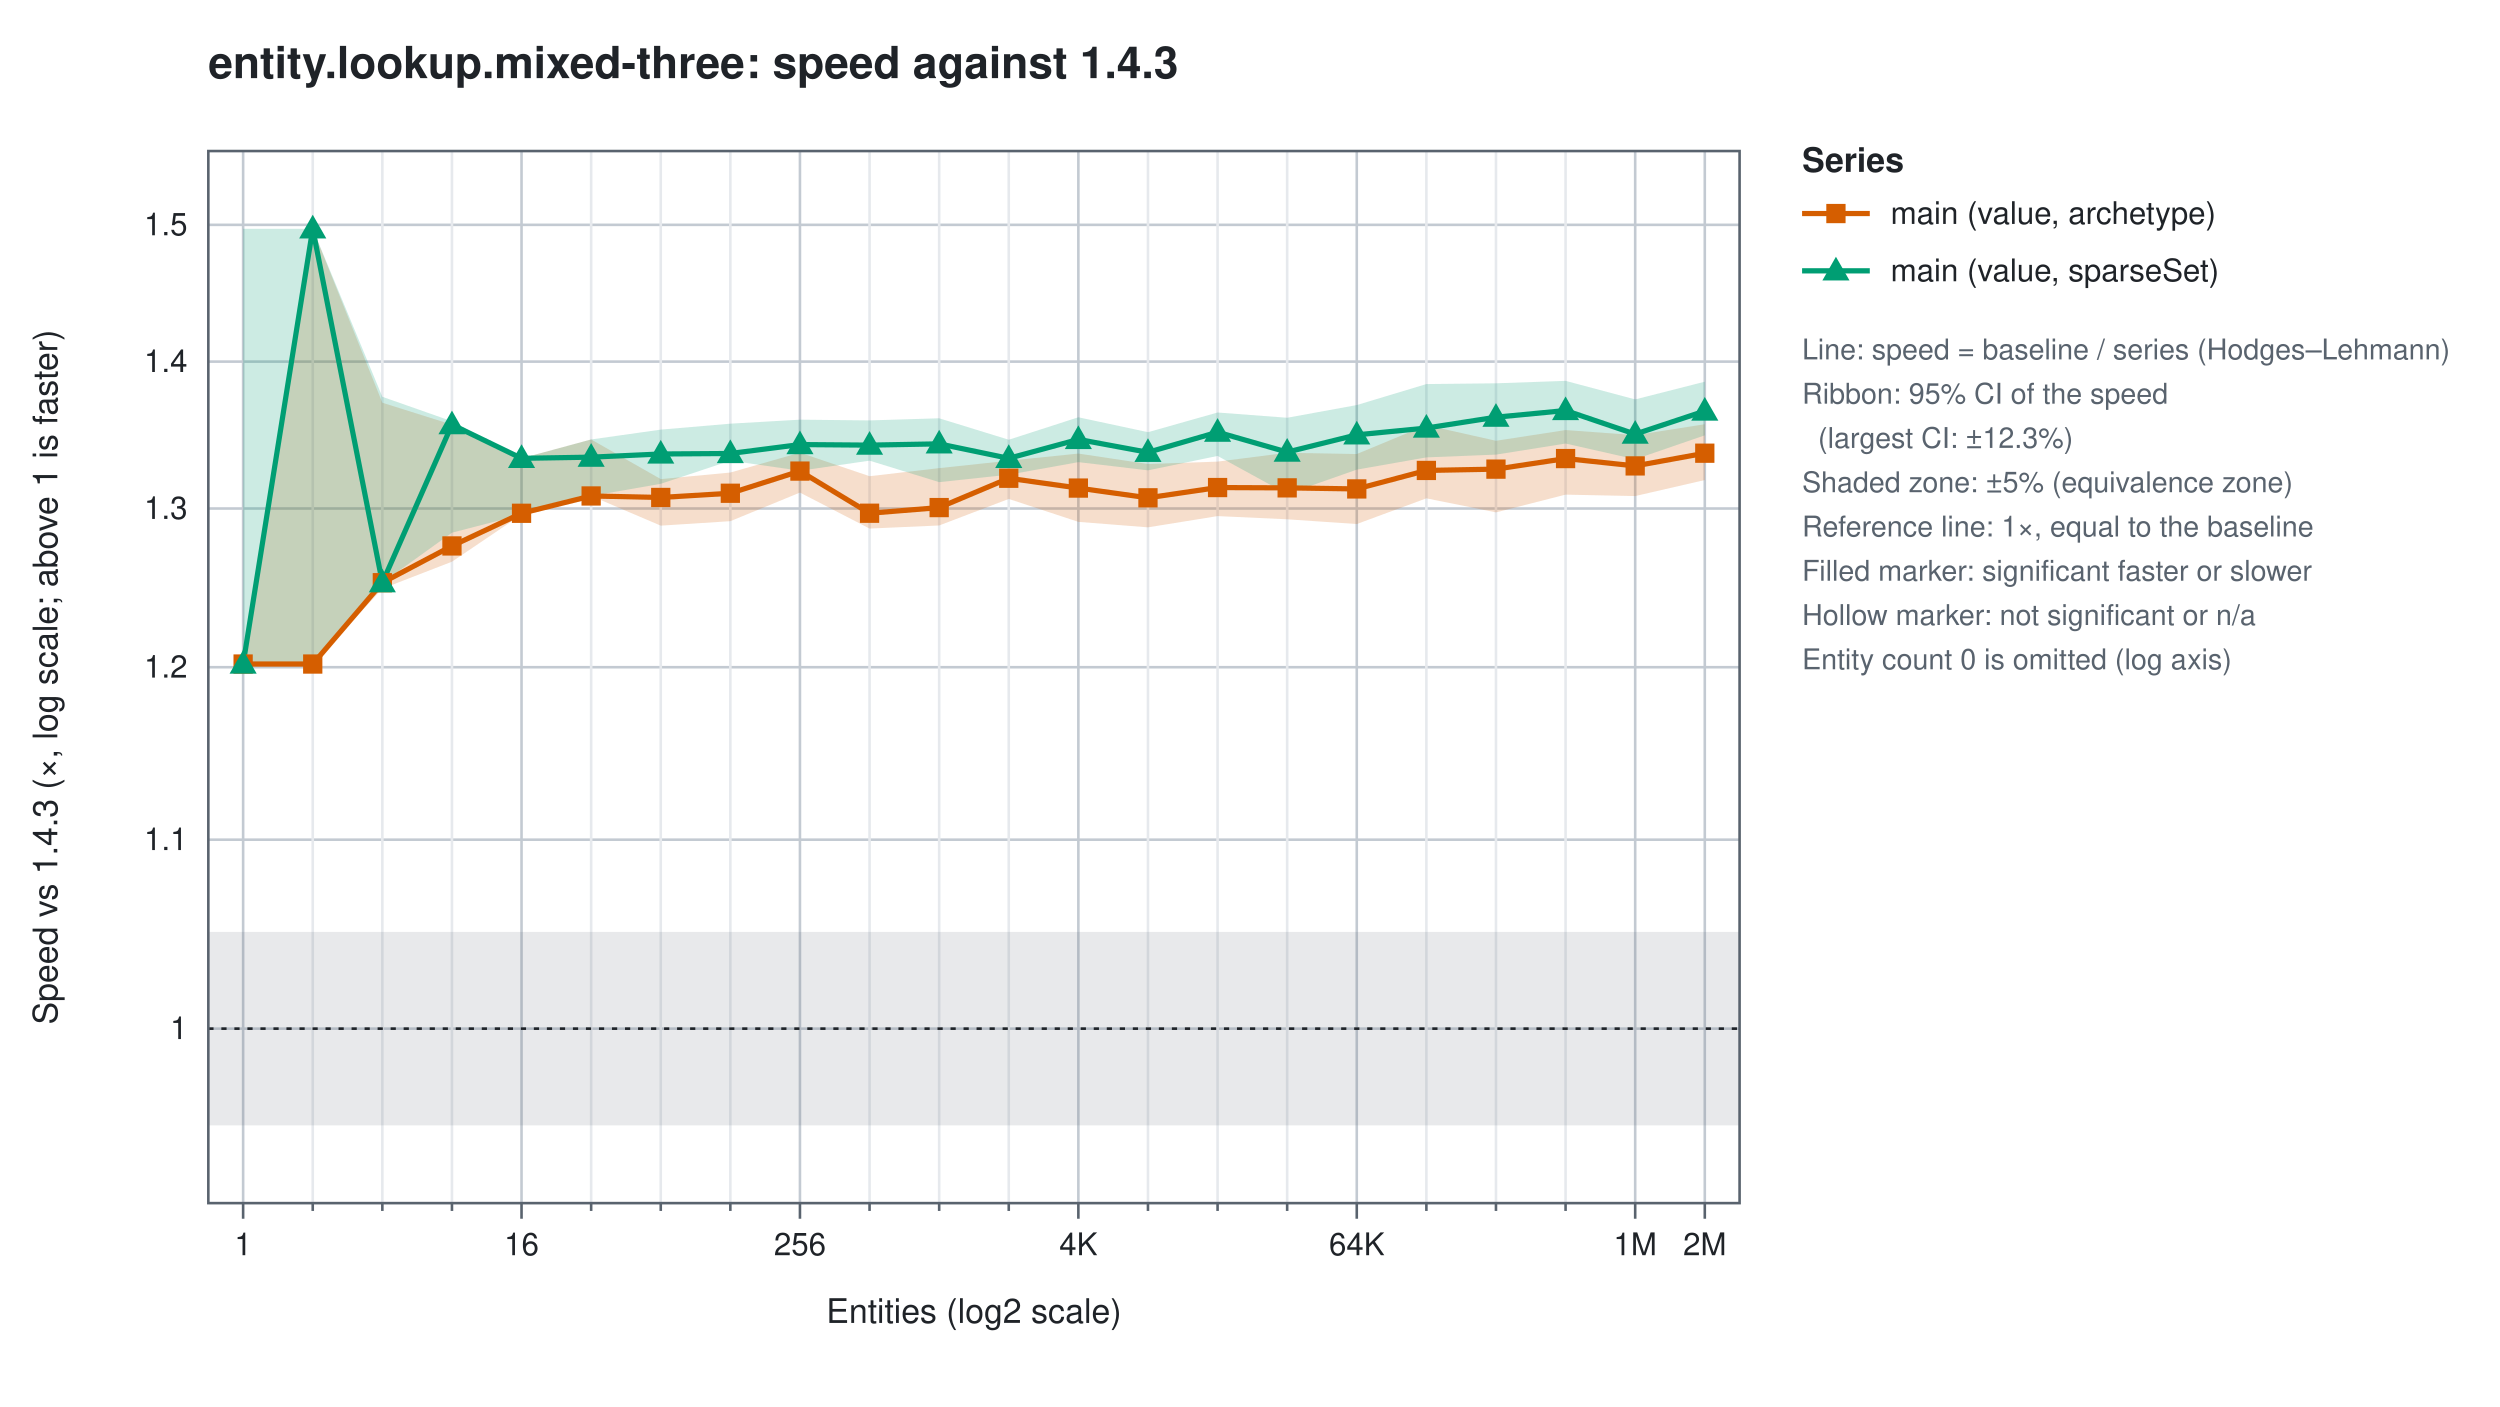
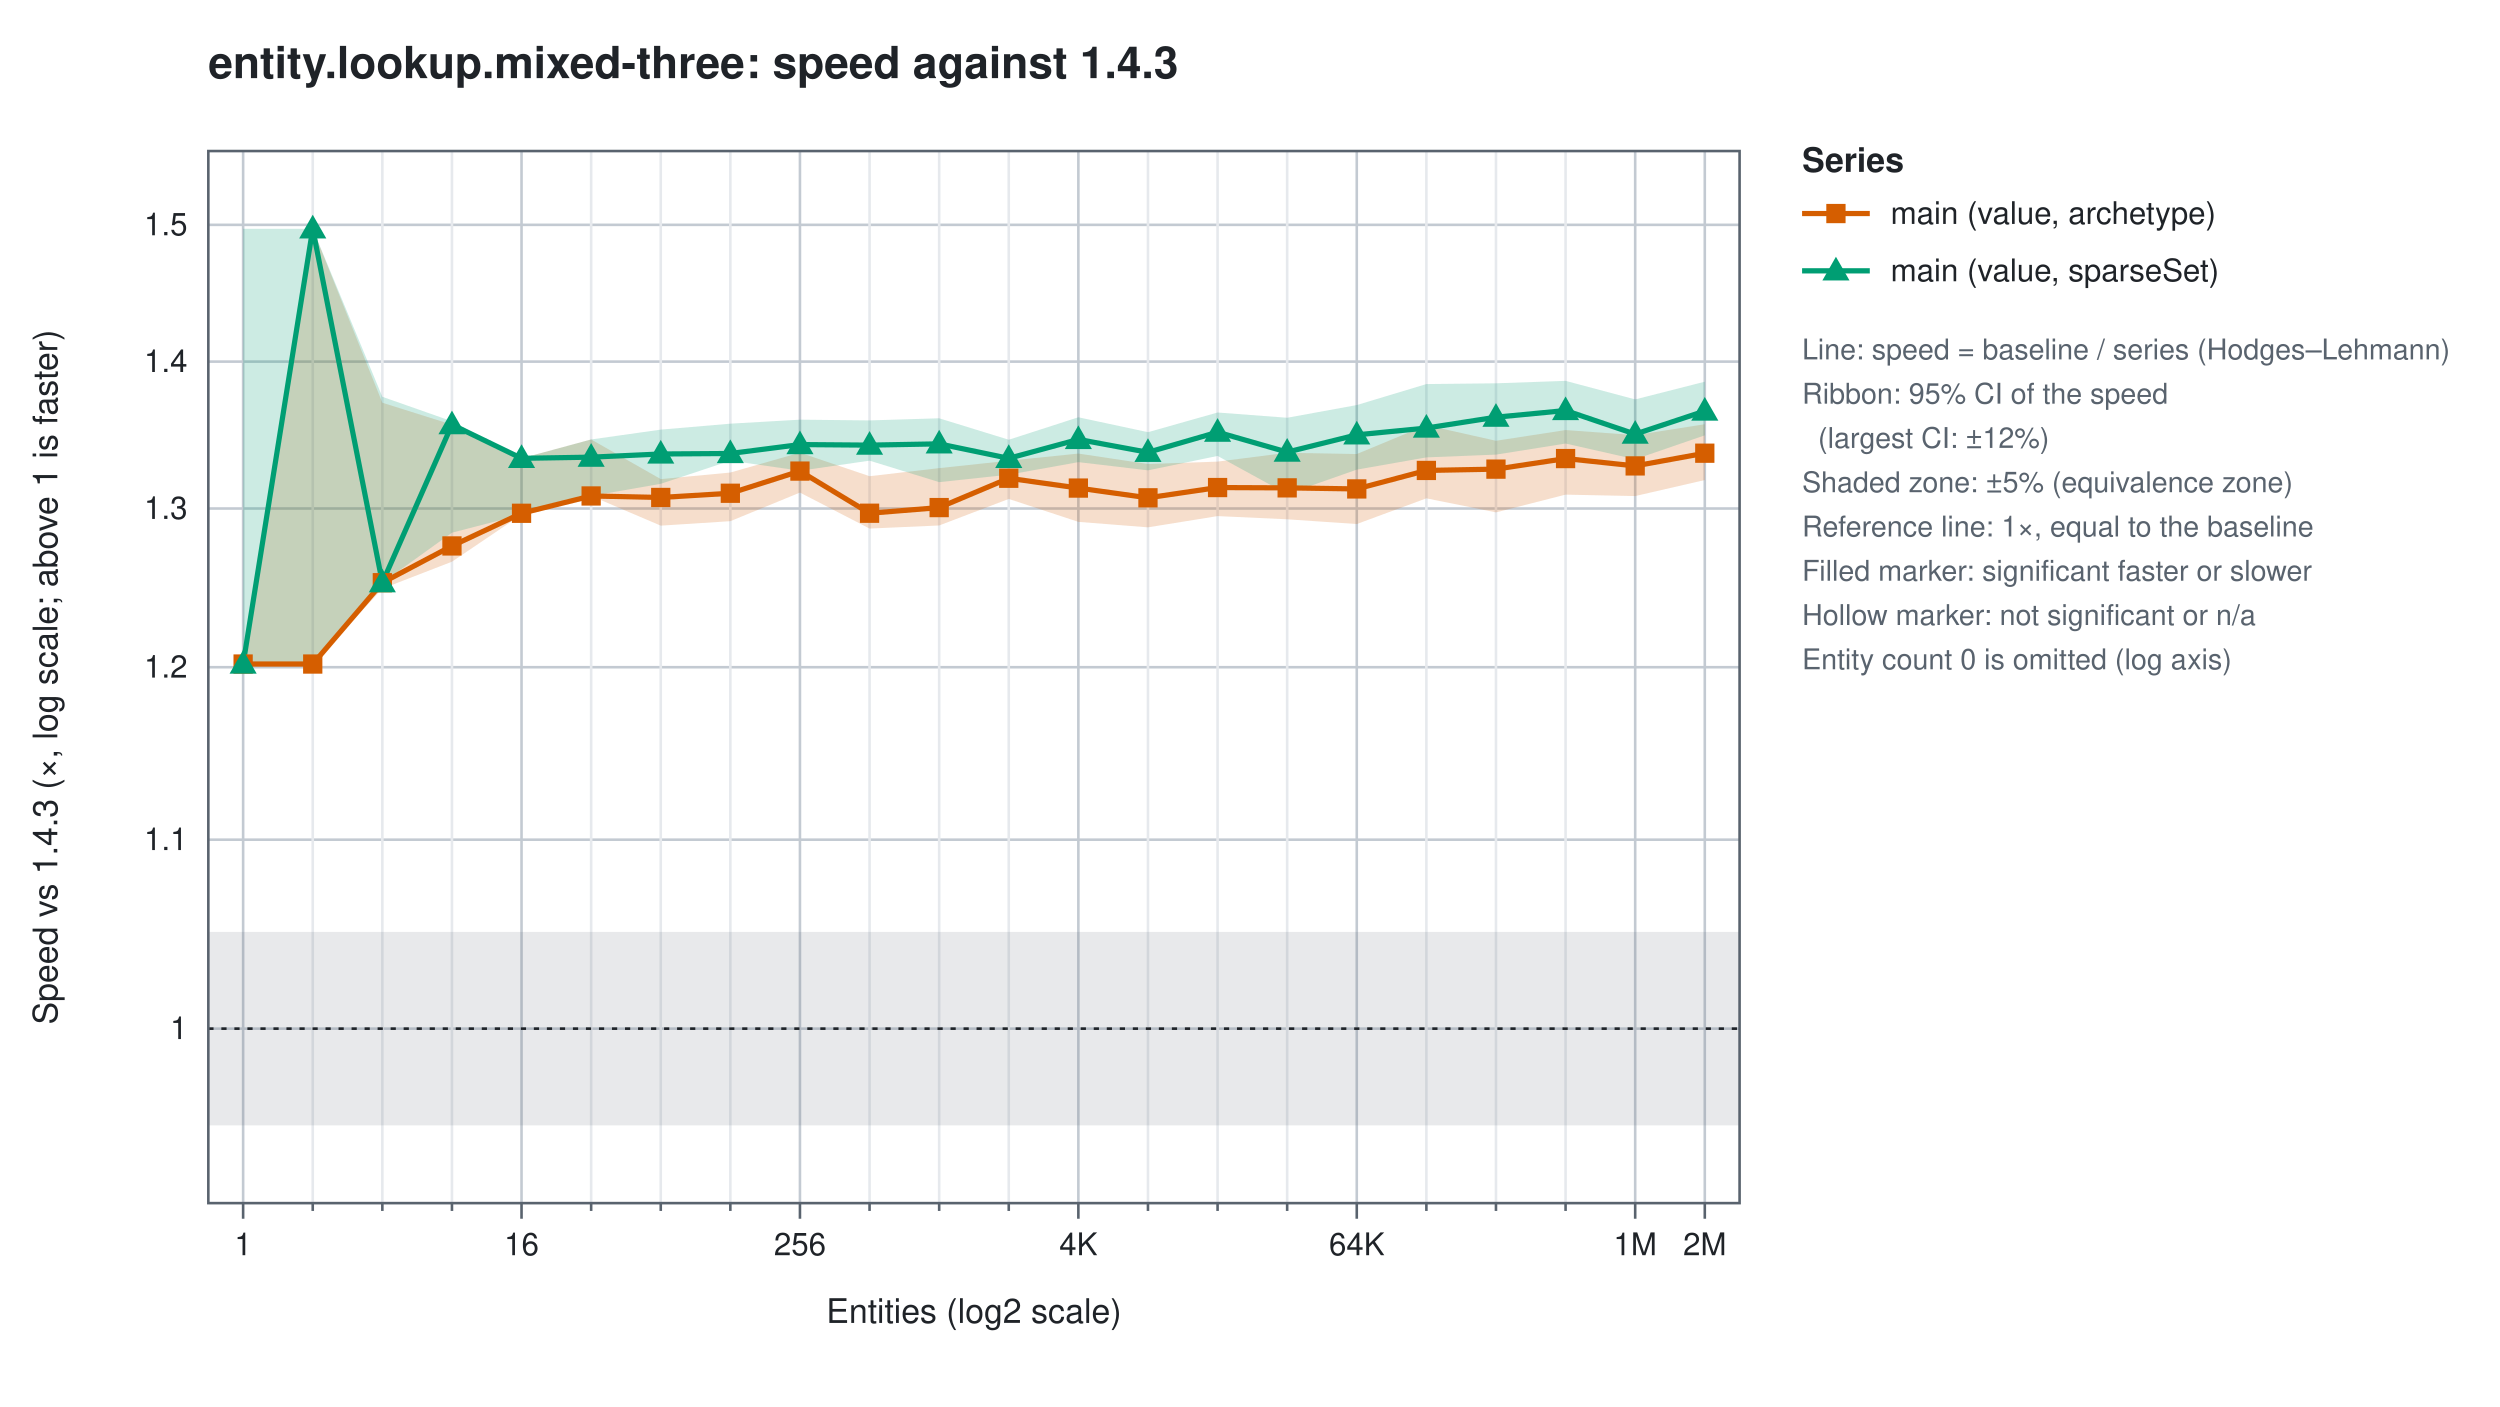
<svg xmlns="http://www.w3.org/2000/svg" viewBox="0 0 960 540" width="960" height="540" role="img" aria-label="entity.lookup.mixed-three: speed against 1.4.3">
  <style>
text{font-family:-apple-system,BlinkMacSystemFont,'Segoe UI',Helvetica,Arial,sans-serif;fill:#1f2328}
.title{font-size:17px;font-weight:600}.axis-title{font-size:13px}.tick{font-size:12px}.legend{font-size:12px}.legend-title{font-size:13px;font-weight:600}.note{font-size:11px;fill:#59636e}
.grid{stroke:#c3cad2;stroke-width:1}.minor{stroke:#e6e9ed;stroke-width:1}.axis{stroke:#59636e;stroke-width:1}.frame{fill:none;stroke:#59636e;stroke-width:1}
.line{fill:none;stroke:currentColor;stroke-width:2;stroke-linejoin:round}.baseline{stroke-dasharray:7 4}
.band{fill:currentColor;fill-opacity:.16;stroke:currentColor;stroke-opacity:.4;stroke-width:1;stroke-linejoin:round}.ribbon{fill:currentColor;fill-opacity:.2;stroke:none}.errbar{fill:none;stroke:currentColor;stroke-width:2.4;stroke-linecap:butt}
.zone{fill:#59636e;fill-opacity:.14;stroke:none}.ref{stroke:#1f2328;stroke-width:1;stroke-dasharray:2 3}
.marker{fill:currentColor;stroke:currentColor;stroke-width:1.4}.marker.hollow{fill:none}
.c0{color:#0072B2}
.c1{color:#D55E00}
.c2{color:#009E73}
.c3{color:#CC79A7}
.c4{color:#E69F00}
.c5{color:#56B4E9}
.c6{color:#6E6E6E}
.errbar.e0{color:#003959}
.errbar.e1{color:#6B2F00}
.errbar.e2{color:#004F3A}
.errbar.e3{color:#663D54}
.errbar.e4{color:#735000}
.errbar.e5{color:#2B5A75}
.errbar.e6{color:#373737}
@media (prefers-color-scheme: dark){
text{fill:#e6edf3}.note{fill:#9198a1}
.grid{stroke:#4a525c}.minor{stroke:#2d333b}.axis,.frame{stroke:#9198a1}.zone{fill:#9198a1}.ref{stroke:#e6edf3}
.c0{color:#5AB4F0}
.c1{color:#F28C42}
.c2{color:#2FD0A0}
.c3{color:#E69BC4}
.c4{color:#F2B83A}
.c5{color:#8FD0F5}
.c6{color:#B4B4B4}
.errbar.e0{color:#A4D6F7}
.errbar.e1{color:#F8C097}
.errbar.e2{color:#8DE5CB}
.errbar.e3{color:#F1C8DF}
.errbar.e4{color:#F8D893}
.errbar.e5{color:#C1E5FA}
.errbar.e6{color:#D6D6D6}
}
</style>
  <clipPath id="plot-area">
    <rect x="80" y="58" width="588" height="404" />
  </clipPath>
  <text class="title" x="80" y="30">entity.lookup.mixed-three: speed against 1.4.3</text>
  <line class="grid" x1="80" x2="668" y1="395" y2="395" />
  <text class="tick" text-anchor="end" x="72" y="399">1</text>
  <line class="grid" x1="80" x2="668" y1="322.44" y2="322.44" />
  <text class="tick" text-anchor="end" x="72" y="326.44">1.1</text>
  <line class="grid" x1="80" x2="668" y1="256.21" y2="256.21" />
  <text class="tick" text-anchor="end" x="72" y="260.21">1.2</text>
  <line class="grid" x1="80" x2="668" y1="195.27" y2="195.27" />
  <text class="tick" text-anchor="end" x="72" y="199.27">1.3</text>
  <line class="grid" x1="80" x2="668" y1="138.86" y2="138.86" />
  <text class="tick" text-anchor="end" x="72" y="142.86">1.4</text>
  <line class="grid" x1="80" x2="668" y1="86.34" y2="86.34" />
  <text class="tick" text-anchor="end" x="72" y="90.34">1.5</text>
  <line class="grid" x1="93.36" x2="93.36" y1="58" y2="462" />
  <line class="axis" x1="93.36" x2="93.36" y1="462" y2="468" />
  <text class="tick" text-anchor="middle" x="93.36" y="482">1</text>
  <line class="minor" x1="120.09" x2="120.09" y1="58" y2="462" />
  <line class="axis" x1="120.09" x2="120.09" y1="462" y2="465" />
  <line class="minor" x1="146.82" x2="146.82" y1="58" y2="462" />
  <line class="axis" x1="146.82" x2="146.82" y1="462" y2="465" />
  <line class="minor" x1="173.55" x2="173.55" y1="58" y2="462" />
  <line class="axis" x1="173.55" x2="173.55" y1="462" y2="465" />
  <line class="grid" x1="200.27" x2="200.27" y1="58" y2="462" />
  <line class="axis" x1="200.27" x2="200.27" y1="462" y2="468" />
  <text class="tick" text-anchor="middle" x="200.27" y="482">16</text>
  <line class="minor" x1="227" x2="227" y1="58" y2="462" />
  <line class="axis" x1="227" x2="227" y1="462" y2="465" />
  <line class="minor" x1="253.73" x2="253.73" y1="58" y2="462" />
  <line class="axis" x1="253.73" x2="253.73" y1="462" y2="465" />
  <line class="minor" x1="280.45" x2="280.45" y1="58" y2="462" />
  <line class="axis" x1="280.45" x2="280.45" y1="462" y2="465" />
  <line class="grid" x1="307.18" x2="307.18" y1="58" y2="462" />
  <line class="axis" x1="307.18" x2="307.18" y1="462" y2="468" />
  <text class="tick" text-anchor="middle" x="307.18" y="482">256</text>
  <line class="minor" x1="333.91" x2="333.91" y1="58" y2="462" />
  <line class="axis" x1="333.91" x2="333.91" y1="462" y2="465" />
  <line class="minor" x1="360.64" x2="360.64" y1="58" y2="462" />
  <line class="axis" x1="360.64" x2="360.64" y1="462" y2="465" />
  <line class="minor" x1="387.36" x2="387.36" y1="58" y2="462" />
  <line class="axis" x1="387.36" x2="387.36" y1="462" y2="465" />
  <line class="grid" x1="414.09" x2="414.09" y1="58" y2="462" />
  <line class="axis" x1="414.09" x2="414.09" y1="462" y2="468" />
  <text class="tick" text-anchor="middle" x="414.09" y="482">4K</text>
  <line class="minor" x1="440.82" x2="440.82" y1="58" y2="462" />
  <line class="axis" x1="440.82" x2="440.82" y1="462" y2="465" />
  <line class="minor" x1="467.55" x2="467.55" y1="58" y2="462" />
  <line class="axis" x1="467.55" x2="467.55" y1="462" y2="465" />
  <line class="minor" x1="494.27" x2="494.27" y1="58" y2="462" />
  <line class="axis" x1="494.27" x2="494.27" y1="462" y2="465" />
  <line class="grid" x1="521" x2="521" y1="58" y2="462" />
  <line class="axis" x1="521" x2="521" y1="462" y2="468" />
  <text class="tick" text-anchor="middle" x="521" y="482">64K</text>
  <line class="minor" x1="547.73" x2="547.73" y1="58" y2="462" />
  <line class="axis" x1="547.73" x2="547.73" y1="462" y2="465" />
  <line class="minor" x1="574.45" x2="574.45" y1="58" y2="462" />
  <line class="axis" x1="574.45" x2="574.45" y1="462" y2="465" />
  <line class="minor" x1="601.18" x2="601.18" y1="58" y2="462" />
  <line class="axis" x1="601.18" x2="601.18" y1="462" y2="465" />
  <line class="grid" x1="627.91" x2="627.91" y1="58" y2="462" />
  <line class="axis" x1="627.91" x2="627.91" y1="462" y2="468" />
  <text class="tick" text-anchor="middle" x="627.91" y="482">1M</text>
  <line class="grid" x1="654.64" x2="654.64" y1="58" y2="462" />
  <line class="axis" x1="654.64" x2="654.64" y1="462" y2="468" />
  <text class="tick" text-anchor="middle" x="654.64" y="482">2M</text>
  <rect class="zone" x="80" y="357.86" width="588" height="74.28" />
  <line class="ref" x1="80" x2="668" y1="395" y2="395" />
  <rect class="frame" x="80" y="58" width="588" height="404" />
  <text class="axis-title" text-anchor="middle" x="374" y="508">Entities (log2 scale)</text>
  <text class="axis-title" text-anchor="middle" transform="translate(22 260) rotate(-90)">Speed vs 1.4.3 (×, log scale; above 1 is faster)</text>
  <g clip-path="url(#plot-area)">
    <polygon class="ribbon c1" points="93.36,254.99 120.09,87.86 146.82,154.65 173.55,163.07 200.27,176 227,168.75 253.73,183.97 280.45,181.45 307.18,173.82 333.91,182.86 360.64,179.76 387.36,176.91 414.09,174.17 440.82,178.18 467.55,177.26 494.27,173.86 521,174.35 547.73,163.26 574.45,169.26 601.18,165.14 627.91,167.1 654.64,162.9 654.64,184.33 627.91,190.49 601.18,189.94 574.45,196.75 547.73,191.36 521,201.23 494.27,199.41 467.55,198.18 440.82,202.5 414.09,200.4 387.36,191.59 360.64,201.78 333.91,202.97 307.18,189.15 280.45,200.13 253.73,201.85 227,190.45 200.27,197.62 173.55,215.69 146.82,226.04 120.09,254.99 93.36,254.99" />
    <polygon class="ribbon c2" points="93.36,87.86 120.09,87.86 146.82,152.37 173.55,161.77 200.27,176 227,168.75 253.73,164.97 280.45,162.69 307.18,161.15 333.91,161.44 360.64,160.62 387.36,168.86 414.09,160.23 440.82,165.96 467.55,158.4 494.27,160.42 521,155.54 547.73,147.48 574.45,147.19 601.18,146.25 627.91,153.37 654.64,146.57 654.64,167.16 627.91,176.36 601.18,170.32 574.45,174.57 547.73,175.64 521,180.33 494.27,189.72 467.55,175.08 440.82,180.61 414.09,177.46 387.36,182.27 360.64,185.14 333.91,176.89 307.18,180.76 280.45,176.9 253.73,185.78 227,190.45 200.27,197.62 173.55,204.55 146.82,223.76 120.09,254.99 93.36,254.99" />
    <polyline class="line c1" points="93.36,254.99 120.09,254.99 146.82,223.76 173.55,209.64 200.27,197.1 227,190.45 253.73,191.03 280.45,189.41 307.18,180.9 333.91,197.08 360.64,194.91 387.36,183.65 414.09,187.42 440.82,191.16 467.55,187.22 494.27,187.34 521,187.75 547.73,180.65 574.45,180.15 601.18,176.09 627.91,178.91 654.64,174.03" />
    <polyline class="line c2" points="93.36,254.99 120.09,87.86 146.82,223.76 173.55,163.07 200.27,176 227,175.55 253.73,174.33 280.45,174.14 307.18,170.71 333.91,170.93 360.64,170.44 387.36,176 414.09,168.74 440.82,173.69 467.55,165.95 494.27,173.6 521,166.98 547.73,164.37 574.45,160.2 601.18,157.64 627.91,166.7 654.64,157.83" />
    <rect class="marker c1" x="90.36" y="251.99" width="6" height="6" />
    <rect class="marker c1" x="117.09" y="251.99" width="6" height="6" />
    <rect class="marker c1" x="143.82" y="220.76" width="6" height="6" />
    <rect class="marker c1" x="170.55" y="206.64" width="6" height="6" />
    <rect class="marker c1" x="197.27" y="194.1" width="6" height="6" />
    <rect class="marker c1" x="224" y="187.45" width="6" height="6" />
    <rect class="marker c1" x="250.73" y="188.03" width="6" height="6" />
    <rect class="marker c1" x="277.45" y="186.41" width="6" height="6" />
    <rect class="marker c1" x="304.18" y="177.9" width="6" height="6" />
    <rect class="marker c1" x="330.91" y="194.08" width="6" height="6" />
    <rect class="marker c1" x="357.64" y="191.91" width="6" height="6" />
    <rect class="marker c1" x="384.36" y="180.65" width="6" height="6" />
    <rect class="marker c1" x="411.09" y="184.42" width="6" height="6" />
    <rect class="marker c1" x="437.82" y="188.16" width="6" height="6" />
    <rect class="marker c1" x="464.55" y="184.22" width="6" height="6" />
    <rect class="marker c1" x="491.27" y="184.34" width="6" height="6" />
    <rect class="marker c1" x="518" y="184.75" width="6" height="6" />
    <rect class="marker c1" x="544.73" y="177.65" width="6" height="6" />
    <rect class="marker c1" x="571.45" y="177.15" width="6" height="6" />
    <rect class="marker c1" x="598.18" y="173.09" width="6" height="6" />
    <rect class="marker c1" x="624.91" y="175.91" width="6" height="6" />
    <rect class="marker c1" x="651.64" y="171.03" width="6" height="6" />
    <polygon class="marker c2" points="93.36,250.99 97.36,257.99 89.36,257.99" />
    <polygon class="marker c2" points="120.09,83.86 124.09,90.86 116.09,90.86" />
    <polygon class="marker c2" points="146.82,219.76 150.82,226.76 142.82,226.76" />
    <polygon class="marker c2" points="173.55,159.07 177.55,166.07 169.55,166.07" />
    <polygon class="marker c2" points="200.27,172 204.27,179 196.27,179" />
    <polygon class="marker c2" points="227,171.55 231,178.55 223,178.55" />
    <polygon class="marker c2" points="253.73,170.33 257.73,177.33 249.73,177.33" />
    <polygon class="marker c2" points="280.45,170.14 284.45,177.14 276.45,177.14" />
    <polygon class="marker c2" points="307.18,166.71 311.18,173.71 303.18,173.71" />
    <polygon class="marker c2" points="333.91,166.93 337.91,173.93 329.91,173.93" />
    <polygon class="marker c2" points="360.64,166.44 364.64,173.44 356.64,173.44" />
    <polygon class="marker c2" points="387.36,172 391.36,179 383.36,179" />
    <polygon class="marker c2" points="414.09,164.74 418.09,171.74 410.09,171.74" />
    <polygon class="marker c2" points="440.82,169.69 444.82,176.69 436.82,176.69" />
    <polygon class="marker c2" points="467.55,161.95 471.55,168.95 463.55,168.95" />
    <polygon class="marker c2" points="494.27,169.6 498.27,176.6 490.27,176.6" />
    <polygon class="marker c2" points="521,162.98 525,169.98 517,169.98" />
    <polygon class="marker c2" points="547.73,160.37 551.73,167.37 543.73,167.37" />
    <polygon class="marker c2" points="574.45,156.2 578.45,163.2 570.45,163.2" />
    <polygon class="marker c2" points="601.18,153.64 605.18,160.64 597.18,160.64" />
    <polygon class="marker c2" points="627.91,162.7 631.91,169.7 623.91,169.7" />
    <polygon class="marker c2" points="654.64,153.83 658.64,160.83 650.64,160.83" />
  </g>
  <text class="legend-title" x="692" y="66">Series</text>
  <line class="line c1" x1="692" x2="718" y1="82" y2="82" />
  <rect class="marker c1" x="702" y="79" width="6" height="6" />
  <text class="legend" x="726" y="86">main (value, archetype)</text>
  <line class="line c2" x1="692" x2="718" y1="104" y2="104" />
  <polygon class="marker c2" points="705,100 709,107 701,107" />
  <text class="legend" x="726" y="108">main (value, sparseSet)</text>
  <text class="note" x="692" y="138" xml:space="preserve">Line: speed = baseline / series (Hodges–Lehmann)</text>
  <text class="note" x="692" y="155" xml:space="preserve">Ribbon: 95% CI of the speed</text>
-   <text class="note" x="692" y="172" xml:space="preserve">  (largest CI: ±12.3%)</text>
+   <text class="note" x="692" y="172" xml:space="preserve">  (largest CI: ±12%)</text>
  <text class="note" x="692" y="189" xml:space="preserve">Shaded zone: ±5% (equivalence zone)</text>
  <text class="note" x="692" y="206" xml:space="preserve">Reference line: 1×, equal to the baseline</text>
  <text class="note" x="692" y="223" xml:space="preserve">Filled marker: significant faster or slower</text>
  <text class="note" x="692" y="240" xml:space="preserve">Hollow marker: not significant or n/a</text>
  <text class="note" x="692" y="257" xml:space="preserve">Entity count 0 is omitted (log axis)</text>
</svg>
